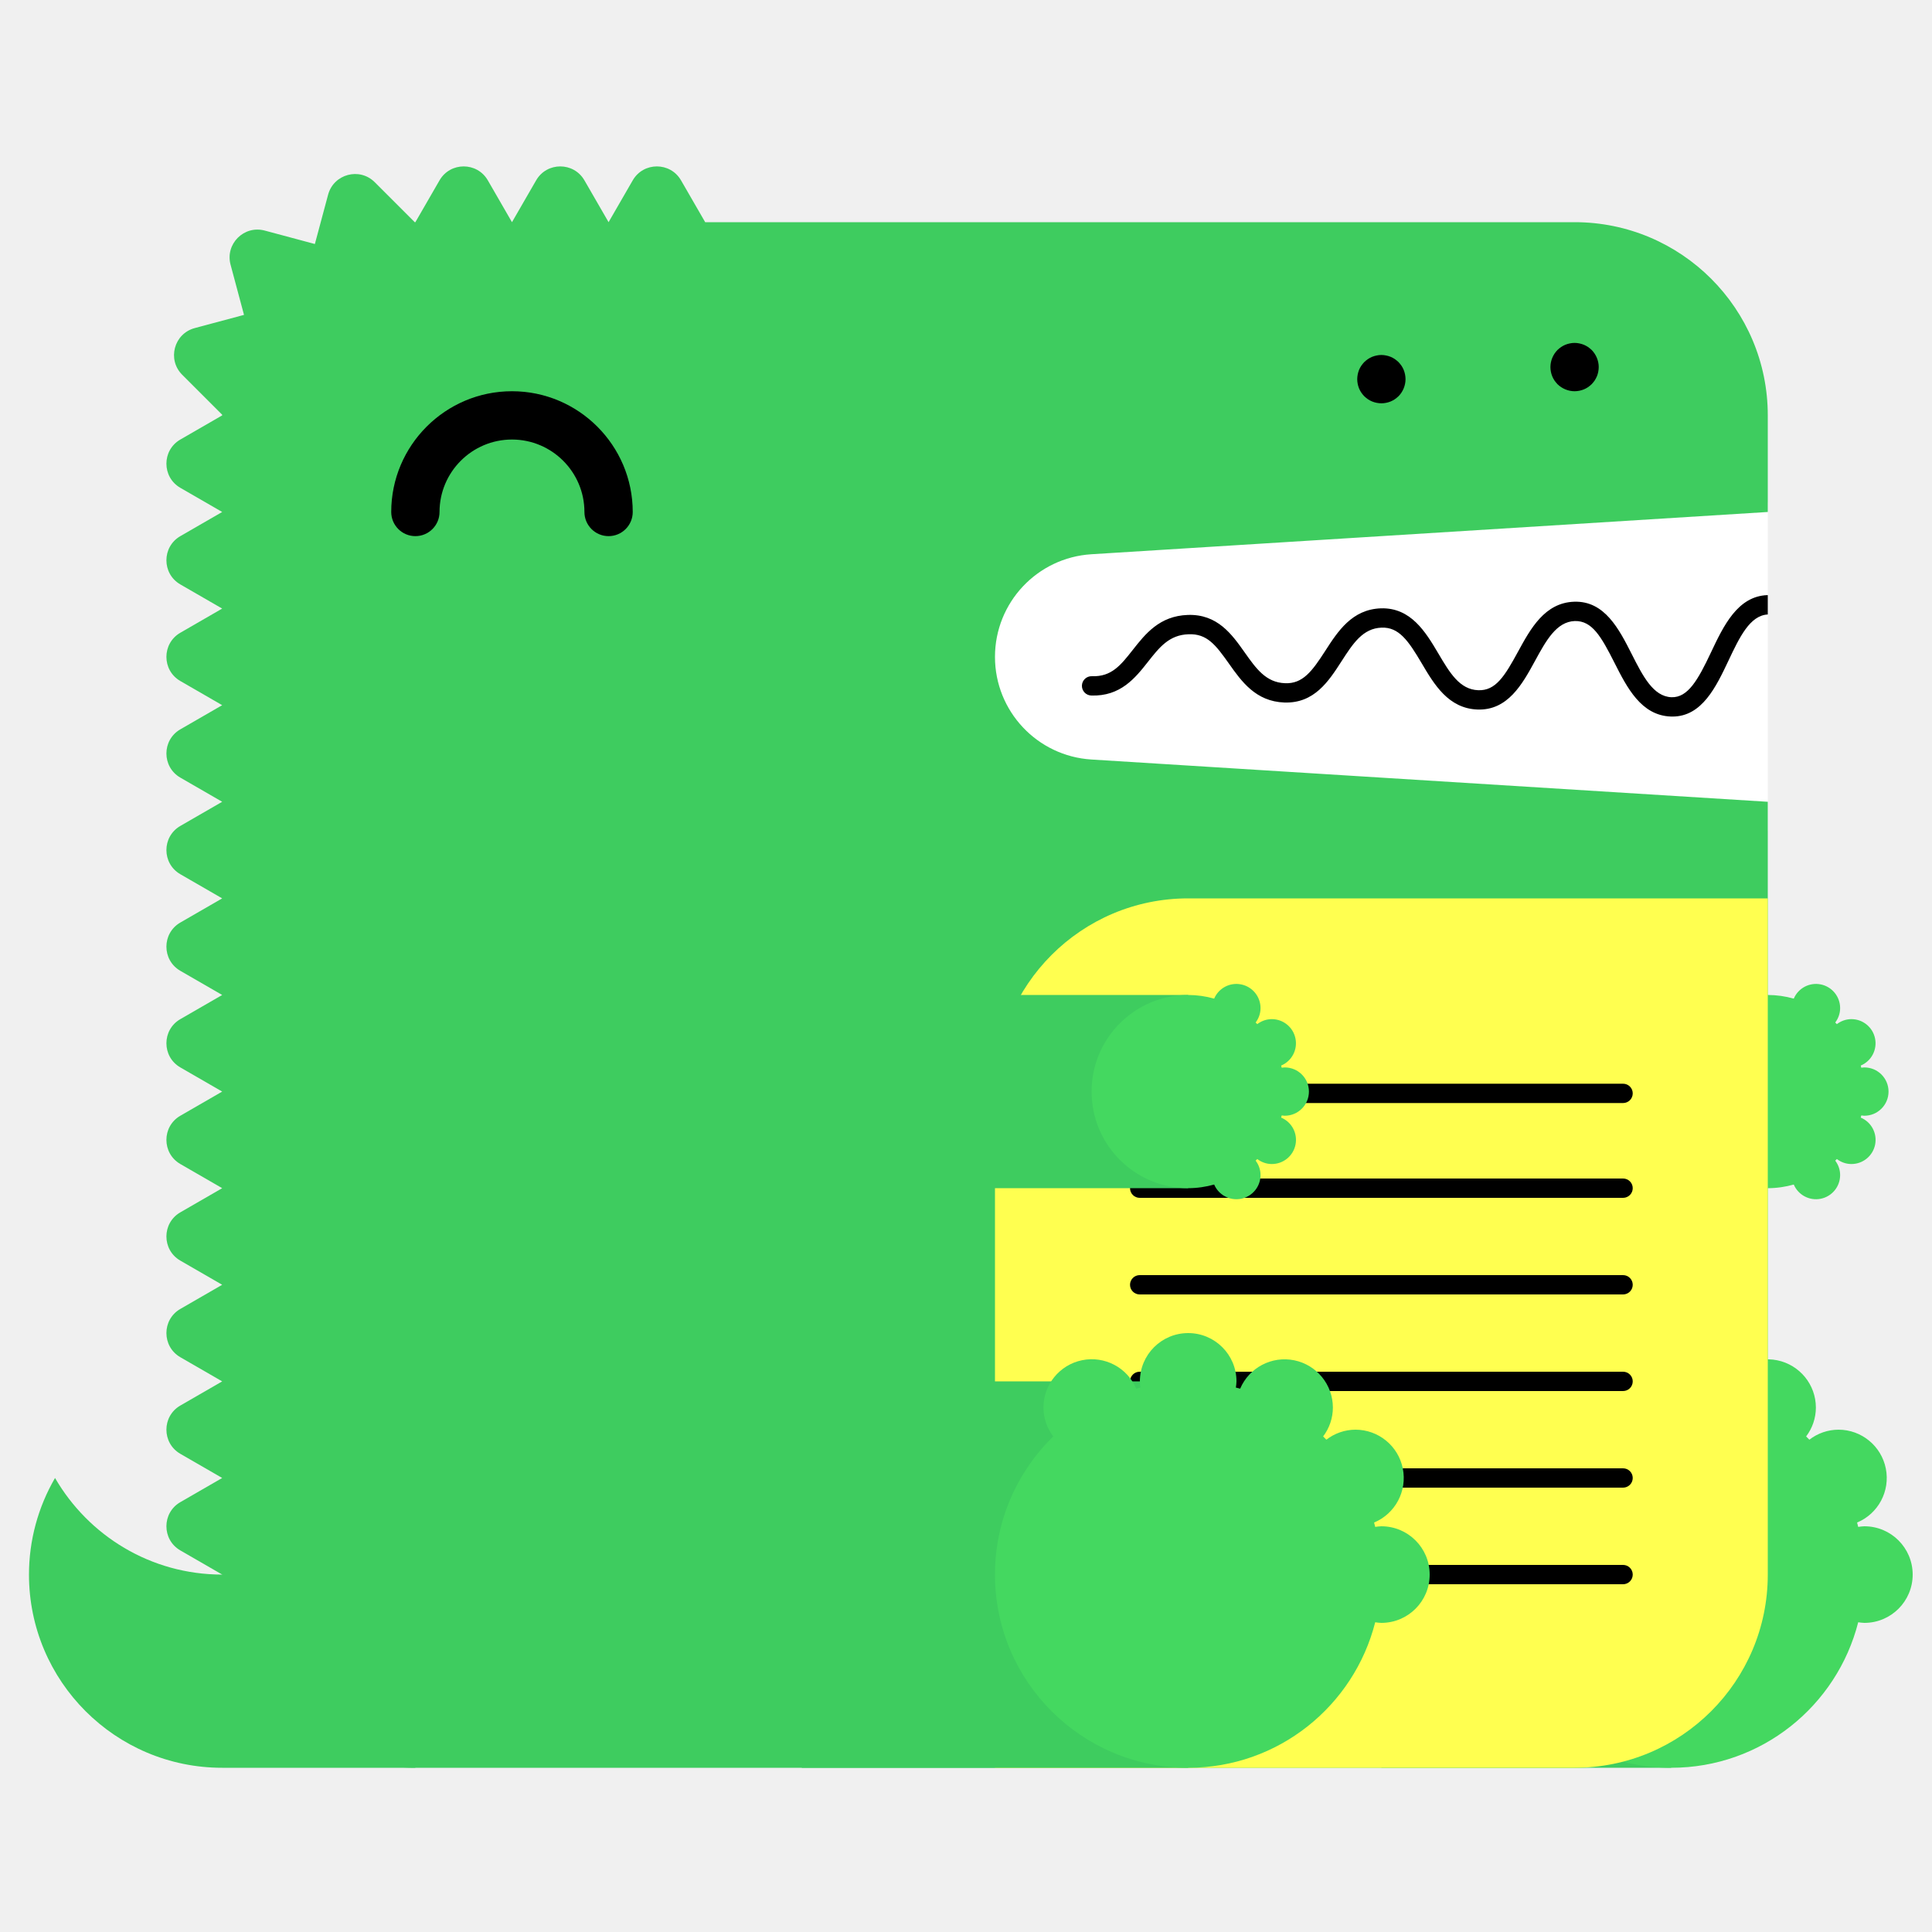
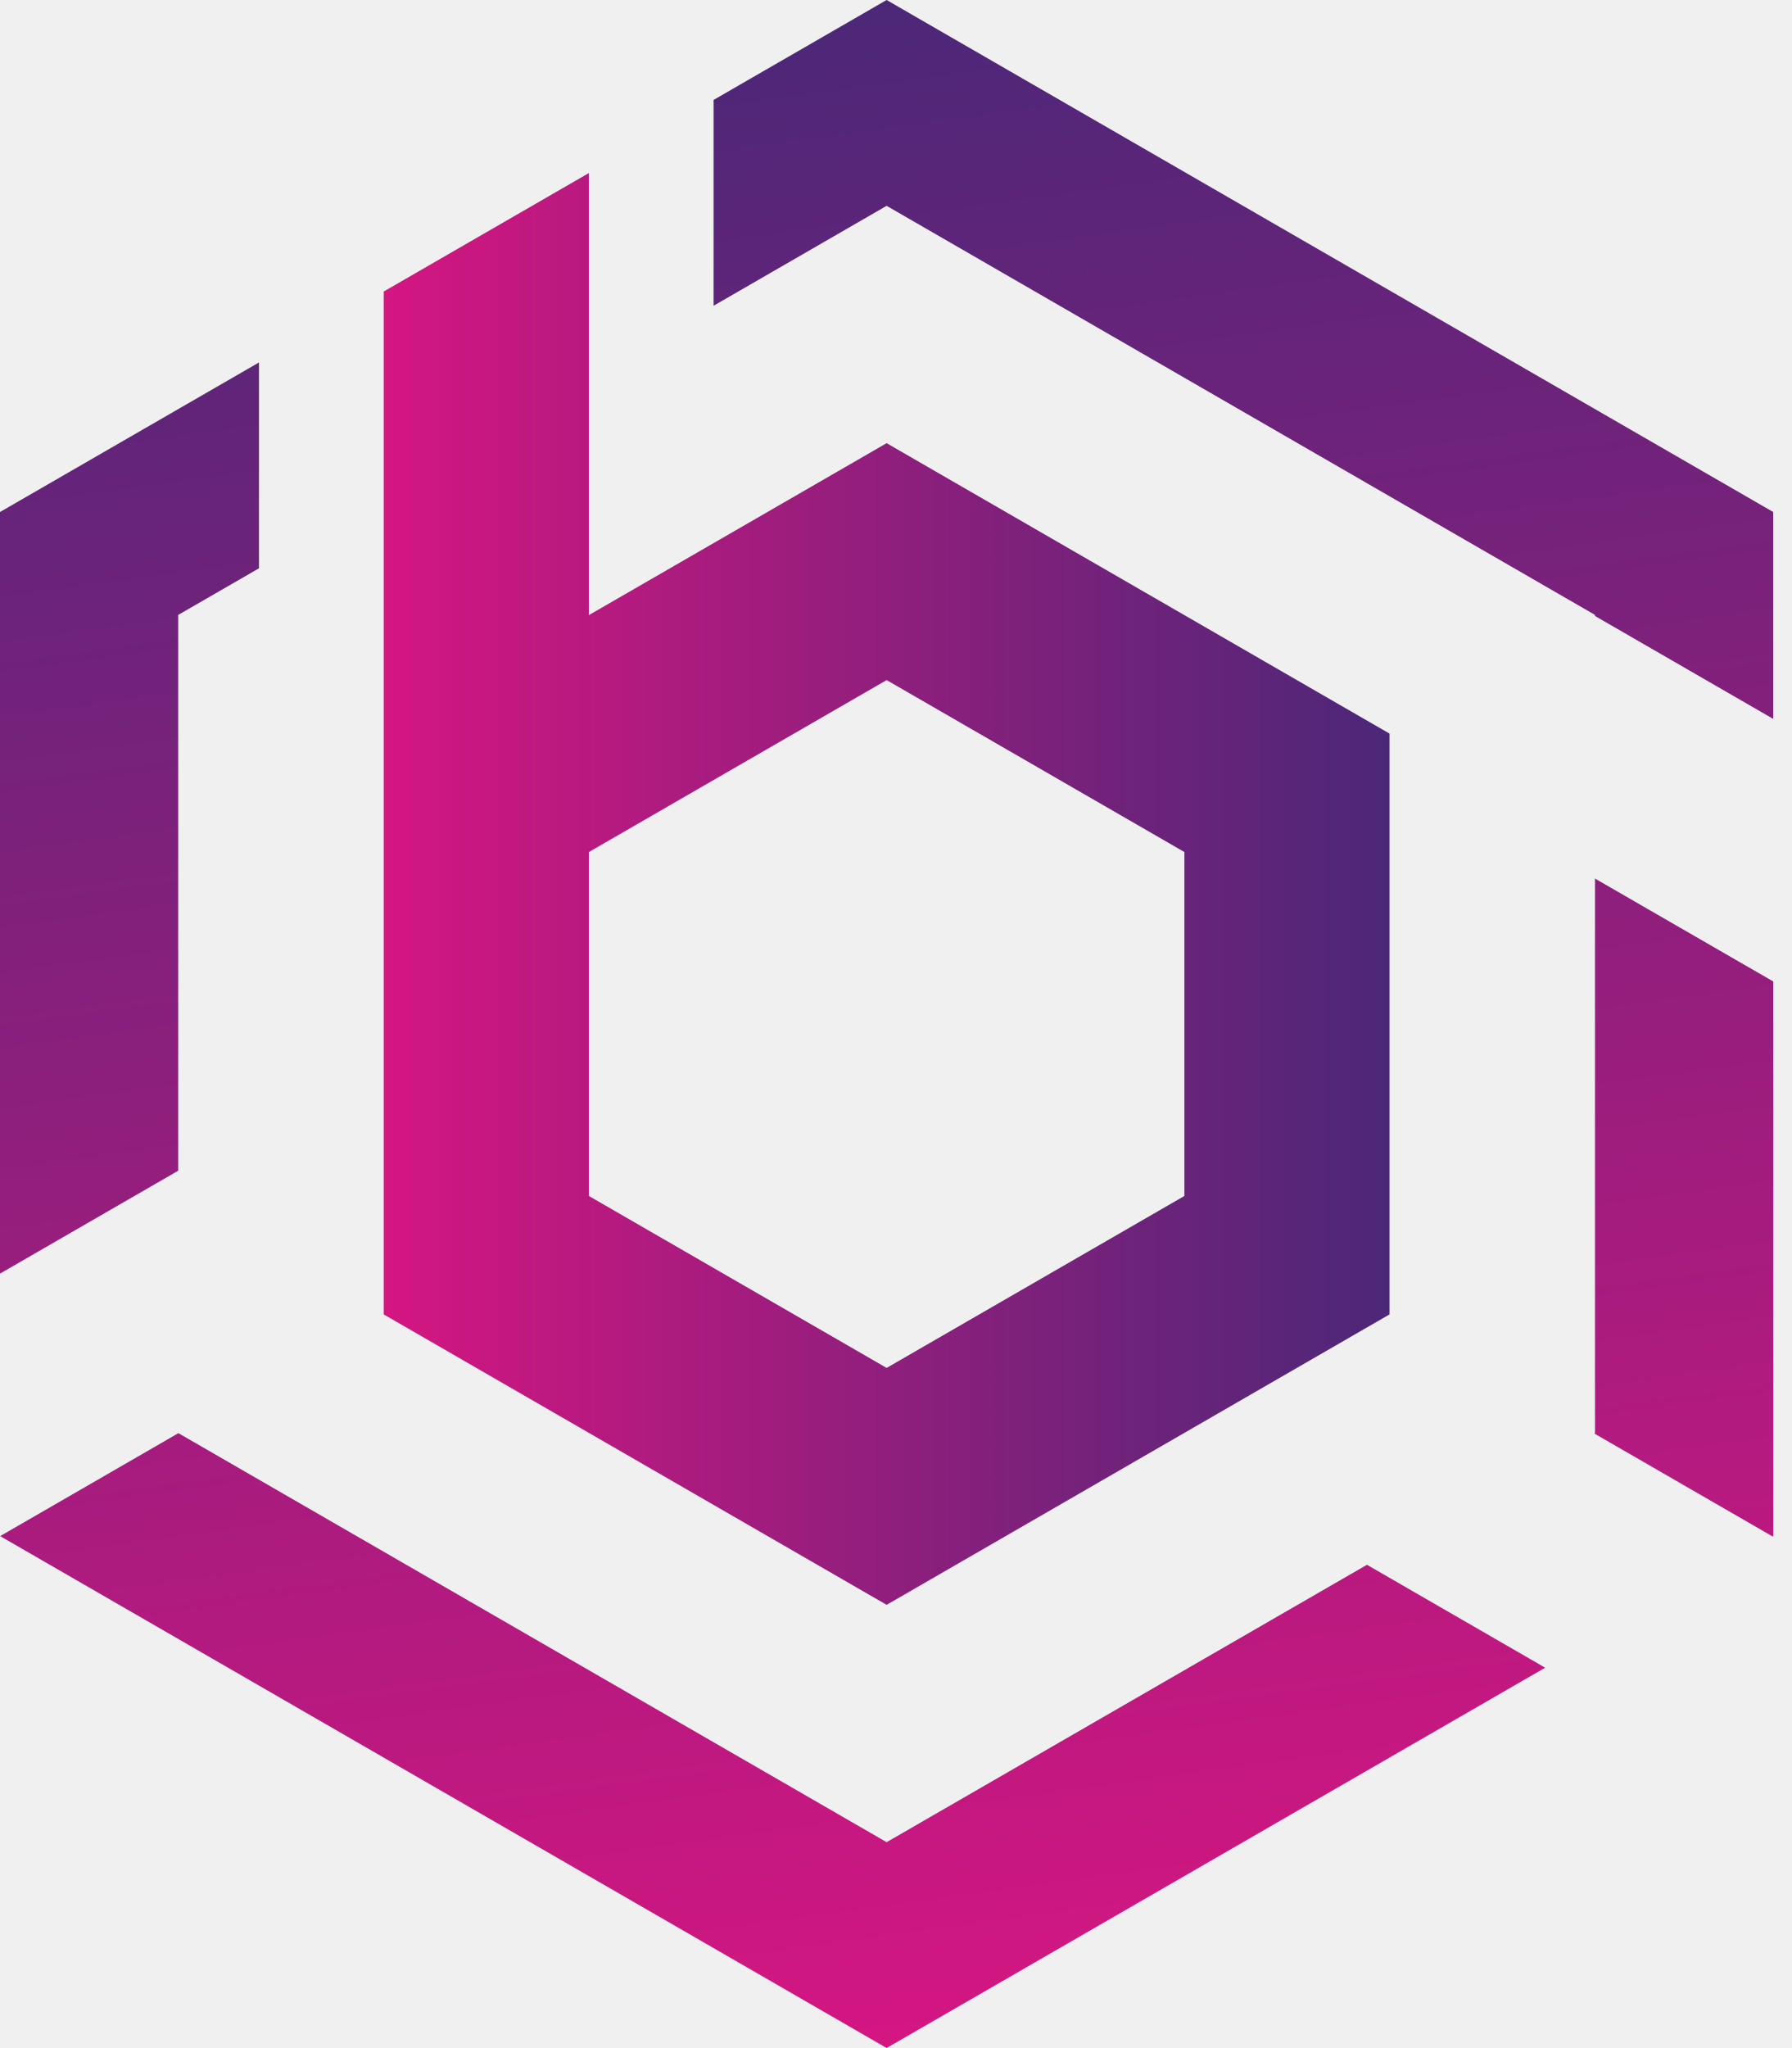
- <svg xmlns="http://www.w3.org/2000/svg" width="200" height="200" viewBox="0 0 200 200">
-   <g fill="none" fill-rule="evenodd">
-     <path fill="#FFF" d="M99 52h84v34H99z" />
-     <path d="M23 163c-7.398 0-13.843-4.027-17.303-10A19.886 19.886 0 0 0 3 163c0 11.046 8.954 20 20 20h20v-20H23z" fill="#3ECC5F" />
-     <path d="M112.98 57.376L183 53V43c0-11.046-8.954-20-20-20H73l-2.5-4.33c-1.112-1.925-3.889-1.925-5 0L63 23l-2.5-4.33c-1.111-1.925-3.889-1.925-5 0L53 23l-2.5-4.33c-1.111-1.925-3.889-1.925-5 0L43 23c-.022 0-.042.003-.065.003l-4.142-4.141c-1.57-1.571-4.252-.853-4.828 1.294l-1.369 5.104-5.192-1.392c-2.148-.575-4.111 1.389-3.535 3.536l1.39 5.193-5.102 1.367c-2.148.576-2.867 3.259-1.296 4.83l4.142 4.142c0 .021-.003.042-.003.064l-4.33 2.5c-1.925 1.111-1.925 3.889 0 5L23 53l-4.33 2.5c-1.925 1.111-1.925 3.889 0 5L23 63l-4.33 2.5c-1.925 1.111-1.925 3.889 0 5L23 73l-4.33 2.5c-1.925 1.111-1.925 3.889 0 5L23 83l-4.33 2.5c-1.925 1.111-1.925 3.889 0 5L23 93l-4.33 2.5c-1.925 1.111-1.925 3.889 0 5L23 103l-4.33 2.5c-1.925 1.111-1.925 3.889 0 5L23 113l-4.33 2.5c-1.925 1.111-1.925 3.889 0 5L23 123l-4.33 2.5c-1.925 1.111-1.925 3.889 0 5L23 133l-4.33 2.5c-1.925 1.111-1.925 3.889 0 5L23 143l-4.33 2.5c-1.925 1.111-1.925 3.889 0 5L23 153l-4.33 2.5c-1.925 1.111-1.925 3.889 0 5L23 163c0 11.046 8.954 20 20 20h120c11.046 0 20-8.954 20-20V83l-70.02-4.376A10.645 10.645 0 0 1 103 68c0-5.621 4.37-10.273 9.98-10.624" fill="#3ECC5F" />
-     <path fill="#3ECC5F" d="M143 183h30v-40h-30z" />
-     <path d="M193 158c-.219 0-.428.037-.639.064-.038-.15-.074-.301-.116-.451A5 5 0 0 0 190.32 148a4.96 4.96 0 0 0-3.016 1.036 26.531 26.531 0 0 0-.335-.336 4.955 4.955 0 0 0 1.011-2.987 5 5 0 0 0-9.599-1.959c-.148-.042-.297-.077-.445-.115.027-.211.064-.42.064-.639a5 5 0 0 0-5-5 5 5 0 0 0-5 5c0 .219.037.428.064.639-.148.038-.297.073-.445.115a4.998 4.998 0 0 0-9.599 1.959c0 1.125.384 2.151 1.011 2.987-3.717 3.632-6.031 8.693-6.031 14.3 0 11.046 8.954 20 20 20 9.339 0 17.16-6.41 19.361-15.064.211.027.42.064.639.064a5 5 0 0 0 5-5 5 5 0 0 0-5-5" fill="#44D860" />
-     <path fill="#3ECC5F" d="M153 123h30v-20h-30z" />
-     <path d="M193 115.5a2.5 2.5 0 1 0 0-5c-.109 0-.214.019-.319.032-.02-.075-.037-.15-.058-.225a2.501 2.501 0 0 0-.963-4.807c-.569 0-1.088.197-1.508.518a6.653 6.653 0 0 0-.168-.168c.314-.417.506-.931.506-1.494a2.5 2.5 0 0 0-4.8-.979A9.987 9.987 0 0 0 183 103c-5.522 0-10 4.478-10 10s4.478 10 10 10c.934 0 1.833-.138 2.69-.377a2.5 2.5 0 0 0 4.8-.979c0-.563-.192-1.077-.506-1.494.057-.055.113-.111.168-.168.42.321.939.518 1.508.518a2.5 2.5 0 0 0 .963-4.807c.021-.074.038-.15.058-.225.105.013.21.032.319.032" fill="#44D860" />
-     <path d="M63 55.5a2.5 2.5 0 0 1-2.5-2.5c0-4.136-3.364-7.5-7.5-7.5s-7.5 3.364-7.5 7.5a2.5 2.5 0 1 1-5 0c0-6.893 5.607-12.5 12.5-12.5S65.5 46.107 65.5 53a2.5 2.5 0 0 1-2.5 2.5" fill="#000" />
-     <path d="M103 183h60c11.046 0 20-8.954 20-20V93h-60c-11.046 0-20 8.954-20 20v70z" fill="#FFFF50" />
-     <path d="M168.02 124h-50.04a1 1 0 1 1 0-2h50.04a1 1 0 1 1 0 2m0 20h-50.04a1 1 0 1 1 0-2h50.04a1 1 0 1 1 0 2m0 20h-50.04a1 1 0 1 1 0-2h50.04a1 1 0 1 1 0 2m0-49.814h-50.04a1 1 0 1 1 0-2h50.04a1 1 0 1 1 0 2m0 19.814h-50.04a1 1 0 1 1 0-2h50.04a1 1 0 1 1 0 2m0 20h-50.04a1 1 0 1 1 0-2h50.04a1 1 0 1 1 0 2M183 61.611c-.012 0-.022-.006-.034-.005-3.09.105-4.552 3.196-5.842 5.923-1.346 2.85-2.387 4.703-4.093 4.647-1.889-.068-2.969-2.202-4.113-4.46-1.314-2.594-2.814-5.536-5.963-5.426-3.046.104-4.513 2.794-5.807 5.167-1.377 2.528-2.314 4.065-4.121 3.994-1.927-.07-2.951-1.805-4.136-3.813-1.321-2.236-2.848-4.75-5.936-4.664-2.994.103-4.465 2.385-5.763 4.4-1.373 2.13-2.335 3.428-4.165 3.351-1.973-.07-2.992-1.51-4.171-3.177-1.324-1.873-2.816-3.993-5.895-3.89-2.928.1-4.399 1.97-5.696 3.618-1.232 1.564-2.194 2.802-4.229 2.724a1 1 0 0 0-.072 2c3.017.101 4.545-1.8 5.872-3.487 1.177-1.496 2.193-2.787 4.193-2.855 1.926-.082 2.829 1.115 4.195 3.045 1.297 1.834 2.769 3.914 5.731 4.021 3.103.104 4.596-2.215 5.918-4.267 1.182-1.834 2.202-3.417 4.15-3.484 1.793-.067 2.769 1.35 4.145 3.681 1.297 2.197 2.766 4.686 5.787 4.796 3.125.108 4.634-2.62 5.949-5.035 1.139-2.088 2.214-4.06 4.119-4.126 1.793-.042 2.728 1.595 4.111 4.33 1.292 2.553 2.757 5.445 5.825 5.556l.169.003c3.064 0 4.518-3.075 5.805-5.794 1.139-2.41 2.217-4.68 4.067-4.773v-2z" fill="#000" />
-     <path fill="#3ECC5F" d="M83 183h40v-40H83z" />
-     <path d="M143 158c-.219 0-.428.037-.639.064-.038-.15-.074-.301-.116-.451A5 5 0 0 0 140.32 148a4.96 4.96 0 0 0-3.016 1.036 26.531 26.531 0 0 0-.335-.336 4.955 4.955 0 0 0 1.011-2.987 5 5 0 0 0-9.599-1.959c-.148-.042-.297-.077-.445-.115.027-.211.064-.42.064-.639a5 5 0 0 0-5-5 5 5 0 0 0-5 5c0 .219.037.428.064.639-.148.038-.297.073-.445.115a4.998 4.998 0 0 0-9.599 1.959c0 1.125.384 2.151 1.011 2.987-3.717 3.632-6.031 8.693-6.031 14.3 0 11.046 8.954 20 20 20 9.339 0 17.16-6.41 19.361-15.064.211.027.42.064.639.064a5 5 0 0 0 5-5 5 5 0 0 0-5-5" fill="#44D860" />
-     <path fill="#3ECC5F" d="M83 123h40v-20H83z" />
-     <path d="M133 115.5a2.5 2.5 0 1 0 0-5c-.109 0-.214.019-.319.032-.02-.075-.037-.15-.058-.225a2.501 2.501 0 0 0-.963-4.807c-.569 0-1.088.197-1.508.518a6.653 6.653 0 0 0-.168-.168c.314-.417.506-.931.506-1.494a2.5 2.5 0 0 0-4.8-.979A9.987 9.987 0 0 0 123 103c-5.522 0-10 4.478-10 10s4.478 10 10 10c.934 0 1.833-.138 2.69-.377a2.5 2.5 0 0 0 4.8-.979c0-.563-.192-1.077-.506-1.494.057-.055.113-.111.168-.168.42.321.939.518 1.508.518a2.5 2.5 0 0 0 .963-4.807c.021-.074.038-.15.058-.225.105.013.21.032.319.032" fill="#44D860" />
-     <path d="M143 41.75c-.16 0-.33-.02-.49-.05a2.52 2.52 0 0 1-.47-.14c-.15-.06-.29-.14-.431-.23-.13-.09-.259-.2-.38-.31-.109-.12-.219-.24-.309-.38s-.17-.28-.231-.43a2.619 2.619 0 0 1-.189-.96c0-.16.02-.33.05-.49.03-.16.08-.31.139-.47.061-.15.141-.29.231-.43.09-.13.2-.26.309-.38.121-.11.25-.22.38-.31.141-.09.281-.17.431-.23.149-.06.31-.11.47-.14.32-.07.65-.07.98 0 .159.03.32.08.47.14.149.06.29.14.43.23.13.09.259.2.38.31.11.12.22.25.31.38.09.14.17.28.23.43.06.16.11.31.14.47.029.16.05.33.05.49 0 .66-.271 1.31-.73 1.77-.121.11-.25.22-.38.31-.14.09-.281.17-.43.23a2.565 2.565 0 0 1-.96.19m20-1.25c-.66 0-1.3-.27-1.771-.73a3.802 3.802 0 0 1-.309-.38c-.09-.14-.17-.28-.231-.43a2.619 2.619 0 0 1-.189-.96c0-.66.27-1.3.729-1.77.121-.11.25-.22.38-.31.141-.09.281-.17.431-.23.149-.06.31-.11.47-.14.32-.07.66-.07.98 0 .159.03.32.08.47.14.149.06.29.14.43.23.13.09.259.2.38.31.459.47.73 1.11.73 1.77 0 .16-.021.33-.05.49-.03.16-.08.32-.14.47-.07.15-.14.29-.23.43-.09.13-.2.26-.31.38-.121.11-.25.22-.38.31-.14.09-.281.17-.43.23a2.565 2.565 0 0 1-.96.19" fill="#000" />
-   </g>
+ <svg xmlns="http://www.w3.org/2000/svg" width="49" height="56" viewBox="0 0 49 56" fill="none">
+   <path d="M24.249 12.118L16.105 16.82V4.732L10.495 7.971V35.941L24.249 43.882L38.003 35.941V20.059L24.249 12.118ZM32.393 32.702L24.249 37.404L16.105 32.702V23.298L24.249 18.596L32.393 23.298V32.702Z" fill="url(#paint0_linear_3_16)" />
+   <path d="M4.874 16.814L7.083 15.539V9.911L0 14V34.825L4.874 32.011V16.814Z" fill="url(#paint1_linear_3_16)" />
+   <path d="M24.249 50.372L4.879 39.188L0.004 42.003L24.249 56L42.26 45.601L37.386 42.787L24.249 50.372Z" fill="url(#paint2_linear_3_16)" />
+   <path d="M43.623 39.186L43.604 39.197L48.478 42.011L48.498 42V26.837L43.623 24.023V39.186Z" fill="url(#paint3_linear_3_16)" />
+   <path d="M24.249 0L19.517 2.732V4.732V8.36L24.249 5.628L43.623 16.814V16.843L48.497 19.657V14L24.249 0Z" fill="url(#paint4_linear_3_16)" />
+   <defs>
+     <linearGradient id="paint0_linear_3_16" x1="10.495" y1="24.307" x2="38.003" y2="24.307" gradientUnits="userSpaceOnUse">
+       <stop stop-color="#D41681" />
+       <stop offset="1" stop-color="#4C2778" />
+     </linearGradient>
+     <linearGradient id="paint1_linear_3_16" x1="8.466" y1="58.171" x2="0.906" y2="3.21" gradientUnits="userSpaceOnUse">
+       <stop stop-color="#D41681" />
+       <stop offset="1" stop-color="#4C2778" />
+     </linearGradient>
+     <linearGradient id="paint2_linear_3_16" x1="22.837" y1="56.194" x2="15.277" y2="1.234" gradientUnits="userSpaceOnUse">
+       <stop stop-color="#D41681" />
+       <stop offset="1" stop-color="#4C2778" />
+     </linearGradient>
+     <linearGradient id="paint3_linear_3_16" x1="48.748" y1="52.63" x2="41.189" y2="-2.33" gradientUnits="userSpaceOnUse">
+       <stop stop-color="#D41681" />
+       <stop offset="1" stop-color="#4C2778" />
+     </linearGradient>
+     <linearGradient id="paint4_linear_3_16" x1="39.876" y1="53.851" x2="32.317" y2="-1.11" gradientUnits="userSpaceOnUse">
+       <stop stop-color="#D41681" />
+       <stop offset="1" stop-color="#4C2778" />
+     </linearGradient>
+   </defs>
</svg>
